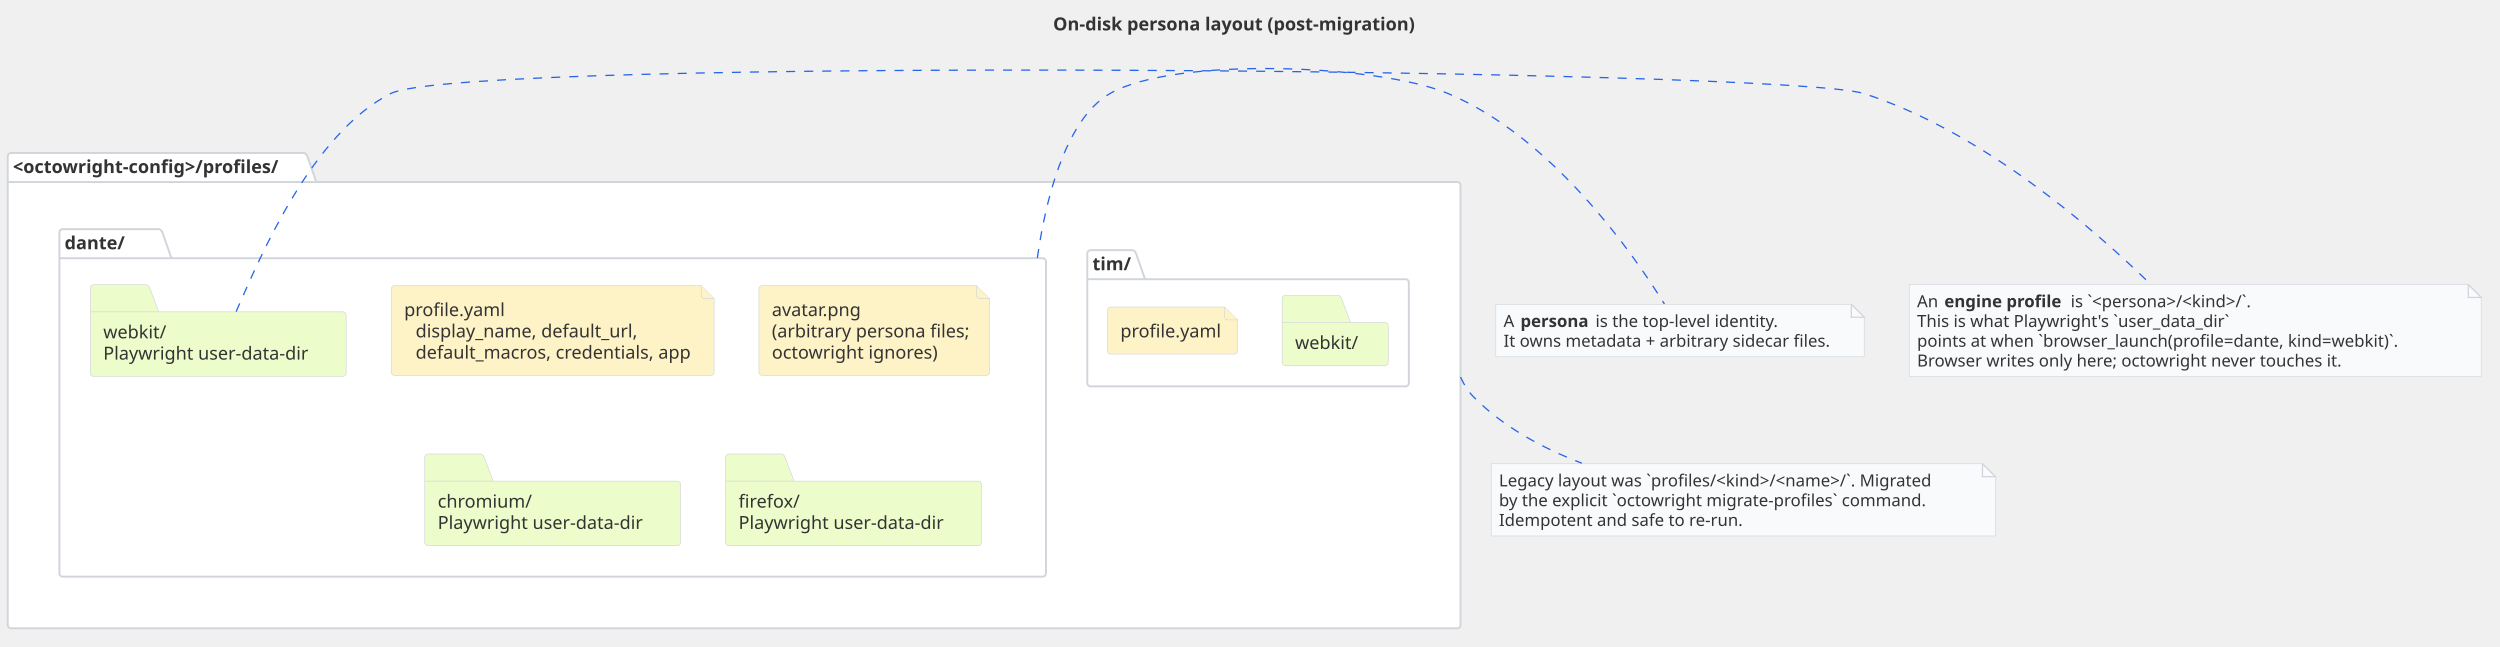
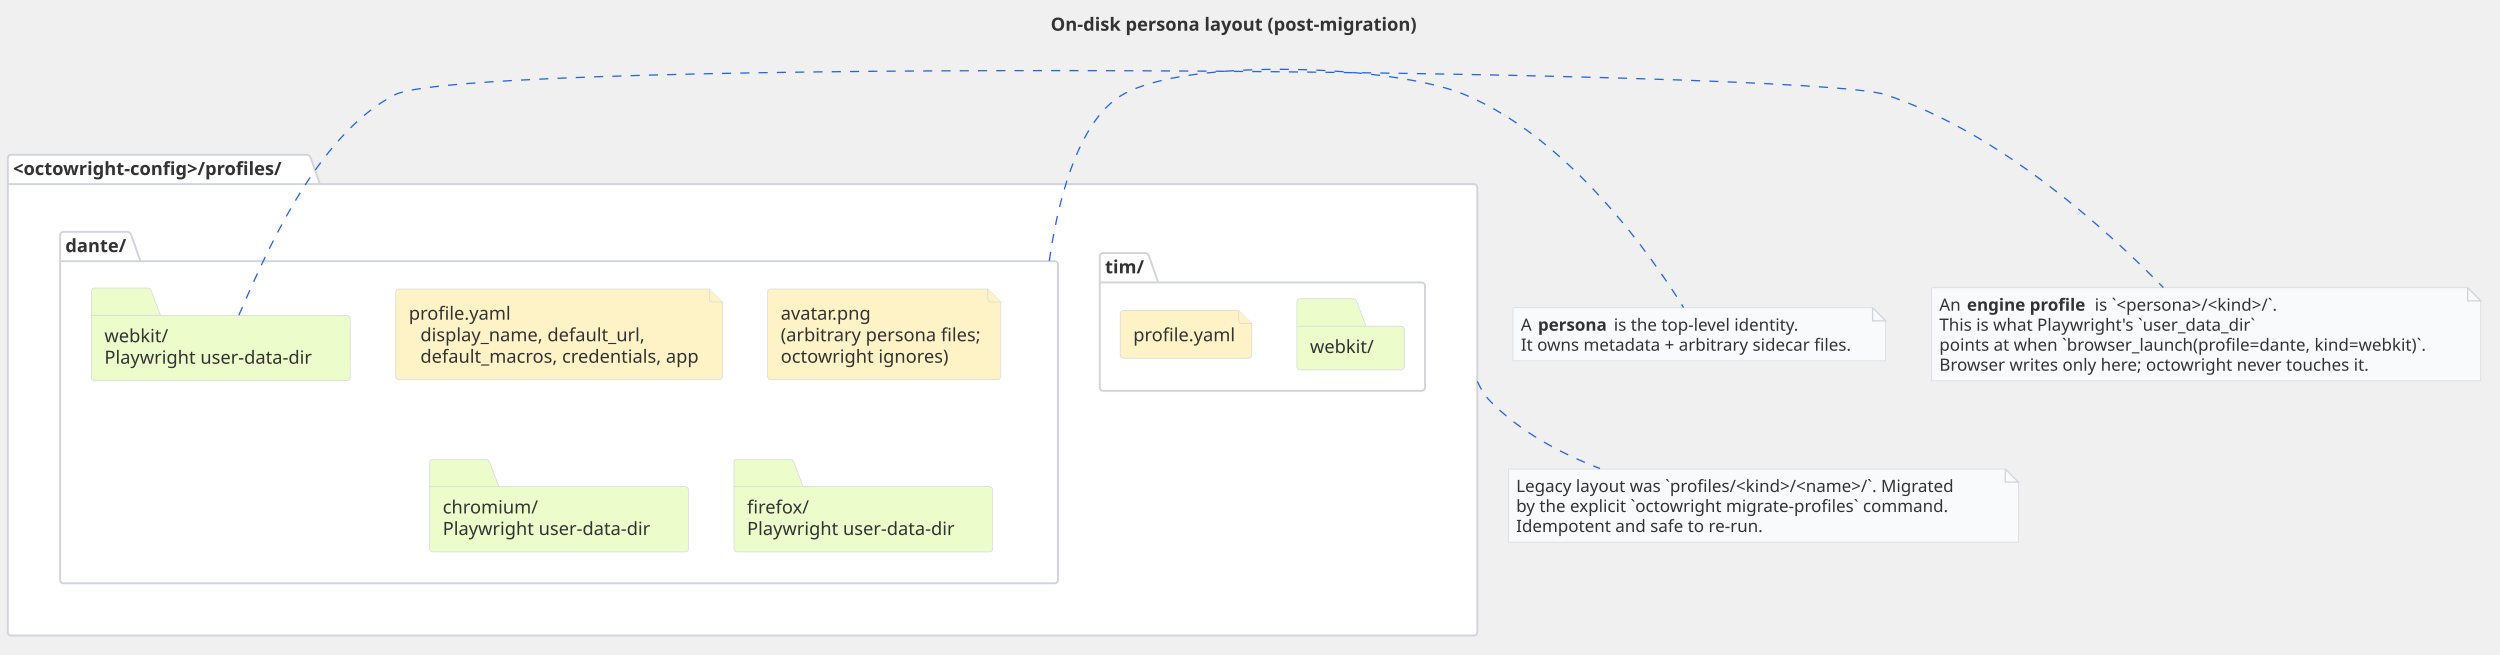
- <svg xmlns="http://www.w3.org/2000/svg" contentStyleType="text/css" data-diagram-type="DESCRIPTION" height="501px" preserveAspectRatio="none" style="width:1936px;height:501px;background:#FFFFFF;" version="1.1" viewBox="0 0 1936 501" width="1936px" zoomAndPan="magnify">
+ <svg xmlns="http://www.w3.org/2000/svg" contentStyleType="text/css" data-diagram-type="DESCRIPTION" height="501px" preserveAspectRatio="none" style="width:1914px;height:501px;background:#FFFFFF;" version="1.1" viewBox="0 0 1914 501" width="1914px" zoomAndPan="magnify">
  <defs />
  <g>
    <g class="title" data-source-line="5">
-       <text fill="#333333" font-family="sans-serif" font-size="14" font-weight="700" lengthAdjust="spacing" textLength="298.437" x="815.501" y="23.535">On-disk persona layout (post-migration)</text>
+       <text fill="#333333" font-family="sans-serif" font-size="14" font-weight="700" lengthAdjust="spacing" textLength="298.437" x="804.411" y="23.535">On-disk persona layout (post-migration)</text>
    </g>
-     <g class="cluster" data-qualified-name="ROOT" data-source-line="19" id="ent0002">
+     <g class="cluster" data-qualified-name="ROOT" data-source-line="19" id="ent0001">
      <path d="M8.5,118.478 L235.441,118.478 A3.75,3.75 0 0 1 237.941,120.978 L244.941,140.967 L1128.5,140.967 A2.5,2.5 0 0 1 1131,143.467 L1131,484.068 A2.5,2.5 0 0 1 1128.5,486.568 L8.5,486.568 A2.5,2.5 0 0 1 6,484.068 L6,120.978 A2.5,2.5 0 0 1 8.5,118.478" fill="#FFFFFF" style="stroke:#D1D5DB;stroke-width:1.5;" />
      <line style="stroke:#D1D5DB;stroke-width:1.5;" x1="6" x2="244.941" y1="140.967" y2="140.967" />
      <text fill="#333333" font-family="sans-serif" font-size="14" font-weight="700" lengthAdjust="spacing" textLength="225.941" x="10" y="134.013">&lt;octowright-config&gt;/profiles/</text>
    </g>
-     <g class="cluster" data-qualified-name="ROOT.DANTE" data-source-line="20" id="ent0003">
-       <path d="M48.5,177.478 L123.267,177.478 A3.75,3.75 0 0 1 125.767,179.978 L132.767,199.967 L807.5,199.967 A2.5,2.5 0 0 1 810,202.467 L810,444.068 A2.5,2.5 0 0 1 807.5,446.568 L48.5,446.568 A2.5,2.5 0 0 1 46,444.068 L46,179.978 A2.5,2.5 0 0 1 48.5,177.478" fill="#FFFFFF" style="stroke:#D1D5DB;stroke-width:1.5;" />
-       <line style="stroke:#D1D5DB;stroke-width:1.5;" x1="46" x2="132.767" y1="199.967" y2="199.967" />
-       <text fill="#333333" font-family="sans-serif" font-size="14" font-weight="700" lengthAdjust="spacing" textLength="73.767" x="50" y="193.013">dante/</text>
+     <g class="cluster" data-qualified-name="ROOT.DANTE" data-source-line="20" id="ent0002">
+       <path d="M48.5,177.478 L97.994,177.478 A3.75,3.75 0 0 1 100.494,179.978 L107.494,199.967 L807.5,199.967 A2.5,2.5 0 0 1 810,202.467 L810,444.068 A2.5,2.5 0 0 1 807.5,446.568 L48.5,446.568 A2.5,2.5 0 0 1 46,444.068 L46,179.978 A2.5,2.5 0 0 1 48.5,177.478" fill="#FFFFFF" style="stroke:#D1D5DB;stroke-width:1.5;" />
+       <line style="stroke:#D1D5DB;stroke-width:1.5;" x1="46" x2="107.494" y1="199.967" y2="199.967" />
+       <text fill="#333333" font-family="sans-serif" font-size="14" font-weight="700" lengthAdjust="spacing" textLength="48.494" x="50" y="193.013">dante/</text>
    </g>
-     <g class="cluster" data-qualified-name="ROOT.TIM" data-source-line="28" id="ent0009">
+     <g class="cluster" data-qualified-name="ROOT.TIM" data-source-line="28" id="ent0008">
      <path d="M844.5,193.728 L877.219,193.728 A3.75,3.75 0 0 1 879.719,196.228 L886.719,216.217 L1088.5,216.217 A2.5,2.5 0 0 1 1091,218.717 L1091,296.718 A2.5,2.5 0 0 1 1088.5,299.218 L844.5,299.218 A2.5,2.5 0 0 1 842,296.718 L842,196.228 A2.5,2.5 0 0 1 844.5,193.728" fill="#FFFFFF" style="stroke:#D1D5DB;stroke-width:1.5;" />
      <line style="stroke:#D1D5DB;stroke-width:1.5;" x1="842" x2="886.719" y1="216.217" y2="216.217" />
      <text fill="#333333" font-family="sans-serif" font-size="14" font-weight="700" lengthAdjust="spacing" textLength="31.719" x="846" y="209.263">tim/</text>
    </g>
-     <g class="entity" data-qualified-name="ROOT.DANTE.DY" data-source-line="21" id="ent0004">
+     <g class="entity" data-qualified-name="ROOT.DANTE.DY" data-source-line="21" id="ent0003">
      <path d="M302.99,223.738 L302.99,288.203 A2.5,2.5 0 0 0 305.49,290.703 L550.519,290.703 A2.5,2.5 0 0 0 553.019,288.203 L553.019,231.238 L543.019,221.238 L305.49,221.238 A2.5,2.5 0 0 0 302.99,223.738" fill="#FEF3C7" style="stroke:#D1D5DB;stroke-width:0.5;" />
      <path d="M543.019,221.238 L543.019,228.738 A2.5,2.5 0 0 0 545.519,231.238 L553.019,231.238" fill="#FEF3C7" style="stroke:#D1D5DB;stroke-width:0.5;" />
      <text fill="#333333" font-family="sans-serif" font-size="14" lengthAdjust="spacing" textLength="80.773" x="312.99" y="244.773">profile.yaml</text>
      <text fill="#333333" font-family="sans-serif" font-size="14" lengthAdjust="spacing" textLength="178.404" x="321.849" y="261.262">display_name, default_url,</text>
      <text fill="#333333" font-family="sans-serif" font-size="14" lengthAdjust="spacing" textLength="221.17" x="321.849" y="277.75">default_macros, credentials, app</text>
    </g>
-     <g class="entity" data-qualified-name="ROOT.DANTE.DA" data-source-line="22" id="ent0005">
+     <g class="entity" data-qualified-name="ROOT.DANTE.DA" data-source-line="22" id="ent0004">
      <path d="M587.71,223.738 L587.71,288.203 A2.5,2.5 0 0 0 590.21,290.703 L763.783,290.703 A2.5,2.5 0 0 0 766.283,288.203 L766.283,231.238 L756.283,221.238 L590.21,221.238 A2.5,2.5 0 0 0 587.71,223.738" fill="#FEF3C7" style="stroke:#D1D5DB;stroke-width:0.5;" />
      <path d="M756.283,221.238 L756.283,228.738 A2.5,2.5 0 0 0 758.783,231.238 L766.283,231.238" fill="#FEF3C7" style="stroke:#D1D5DB;stroke-width:0.5;" />
      <text fill="#333333" font-family="sans-serif" font-size="14" lengthAdjust="spacing" textLength="72.064" x="597.71" y="244.773">avatar.png</text>
      <text fill="#333333" font-family="sans-serif" font-size="14" lengthAdjust="spacing" textLength="158.573" x="597.71" y="261.262">(arbitrary persona files;</text>
      <text fill="#333333" font-family="sans-serif" font-size="14" lengthAdjust="spacing" textLength="132.535" x="597.71" y="277.75">octowright ignores)</text>
    </g>
-     <g class="entity" data-qualified-name="ROOT.DANTE.DW" data-source-line="23" id="ent0006">
+     <g class="entity" data-qualified-name="ROOT.DANTE.DW" data-source-line="23" id="ent0005">
      <path d="M72.44,220.478 L113.44,220.478 A3.75,3.75 0 0 1 115.94,222.978 L122.94,241.478 L265.57,241.478 A2.5,2.5 0 0 1 268.07,243.978 L268.07,288.955 A2.5,2.5 0 0 1 265.57,291.455 L72.44,291.455 A2.5,2.5 0 0 1 69.94,288.955 L69.94,222.978 A2.5,2.5 0 0 1 72.44,220.478" fill="#ECFCCB" style="stroke:#D1D5DB;stroke-width:0.5;" />
      <line style="stroke:#D1D5DB;stroke-width:0.5;" x1="69.94" x2="122.94" y1="241.478" y2="241.478" />
      <text fill="#333333" font-family="sans-serif" font-size="14" lengthAdjust="spacing" textLength="52.206" x="79.94" y="262.013">webkit/</text>
      <text fill="#333333" font-family="sans-serif" font-size="14" lengthAdjust="spacing" textLength="168.13" x="79.94" y="278.502">Playwright user-data-dir</text>
    </g>
-     <g class="entity" data-qualified-name="ROOT.DANTE.DC" data-source-line="24" id="ent0007">
+     <g class="entity" data-qualified-name="ROOT.DANTE.DC" data-source-line="24" id="ent0006">
      <path d="M331.44,351.588 L372.44,351.588 A3.75,3.75 0 0 1 374.94,354.088 L381.94,372.588 L524.57,372.588 A2.5,2.5 0 0 1 527.07,375.088 L527.07,420.065 A2.5,2.5 0 0 1 524.57,422.565 L331.44,422.565 A2.5,2.5 0 0 1 328.94,420.065 L328.94,354.088 A2.5,2.5 0 0 1 331.44,351.588" fill="#ECFCCB" style="stroke:#D1D5DB;stroke-width:0.5;" />
      <line style="stroke:#D1D5DB;stroke-width:0.5;" x1="328.94" x2="381.94" y1="372.588" y2="372.588" />
      <text fill="#333333" font-family="sans-serif" font-size="14" lengthAdjust="spacing" textLength="76.405" x="338.94" y="393.123">chromium/</text>
      <text fill="#333333" font-family="sans-serif" font-size="14" lengthAdjust="spacing" textLength="168.13" x="338.94" y="409.612">Playwright user-data-dir</text>
    </g>
-     <g class="entity" data-qualified-name="ROOT.DANTE.DF" data-source-line="25" id="ent0008">
+     <g class="entity" data-qualified-name="ROOT.DANTE.DF" data-source-line="25" id="ent0007">
      <path d="M564.44,351.588 L605.44,351.588 A3.75,3.75 0 0 1 607.94,354.088 L614.94,372.588 L757.57,372.588 A2.5,2.5 0 0 1 760.07,375.088 L760.07,420.065 A2.5,2.5 0 0 1 757.57,422.565 L564.44,422.565 A2.5,2.5 0 0 1 561.94,420.065 L561.94,354.088 A2.5,2.5 0 0 1 564.44,351.588" fill="#ECFCCB" style="stroke:#D1D5DB;stroke-width:0.5;" />
      <line style="stroke:#D1D5DB;stroke-width:0.5;" x1="561.94" x2="614.94" y1="372.588" y2="372.588" />
      <text fill="#333333" font-family="sans-serif" font-size="14" lengthAdjust="spacing" textLength="52.398" x="571.94" y="393.123">firefox/</text>
      <text fill="#333333" font-family="sans-serif" font-size="14" lengthAdjust="spacing" textLength="168.13" x="571.94" y="409.612">Playwright user-data-dir</text>
    </g>
-     <g class="entity" data-qualified-name="ROOT.TIM.TY" data-source-line="29" id="ent0010">
+     <g class="entity" data-qualified-name="ROOT.TIM.TY" data-source-line="29" id="ent0009">
      <path d="M857.61,240.228 L857.61,271.717 A2.5,2.5 0 0 0 860.11,274.217 L955.883,274.217 A2.5,2.5 0 0 0 958.383,271.717 L958.383,247.728 L948.383,237.728 L860.11,237.728 A2.5,2.5 0 0 0 857.61,240.228" fill="#FEF3C7" style="stroke:#D1D5DB;stroke-width:0.5;" />
      <path d="M948.383,237.728 L948.383,245.228 A2.5,2.5 0 0 0 950.883,247.728 L958.383,247.728" fill="#FEF3C7" style="stroke:#D1D5DB;stroke-width:0.5;" />
      <text fill="#333333" font-family="sans-serif" font-size="14" lengthAdjust="spacing" textLength="80.773" x="867.61" y="261.263">profile.yaml</text>
    </g>
-     <g class="entity" data-qualified-name="ROOT.TIM.TW" data-source-line="30" id="ent0011">
+     <g class="entity" data-qualified-name="ROOT.TIM.TW" data-source-line="30" id="ent0010">
      <path d="M995.4,228.728 L1036.4,228.728 A3.75,3.75 0 0 1 1038.9,231.228 L1045.9,249.728 L1072.606,249.728 A2.5,2.5 0 0 1 1075.106,252.228 L1075.106,280.717 A2.5,2.5 0 0 1 1072.606,283.217 L995.4,283.217 A2.5,2.5 0 0 1 992.9,280.717 L992.9,231.228 A2.5,2.5 0 0 1 995.4,228.728" fill="#ECFCCB" style="stroke:#D1D5DB;stroke-width:0.5;" />
      <line style="stroke:#D1D5DB;stroke-width:0.5;" x1="992.9" x2="1045.9" y1="249.728" y2="249.728" />
      <text fill="#333333" font-family="sans-serif" font-size="14" lengthAdjust="spacing" textLength="52.206" x="1002.9" y="270.263">webkit/</text>
    </g>
-     <g class="entity" data-qualified-name="GMN12" data-source-line="35" id="ent0013">
+     <g class="entity" data-qualified-name="GMN11" data-source-line="35" id="ent0012">
      <path d="M1158.35,235.658 L1158.35,276.279 L1443.647,276.279 L1443.647,245.658 L1433.647,235.658 L1158.35,235.658" fill="#F9FAFB" style="stroke:#D1D5DB;stroke-width:0.5;" />
      <path d="M1433.647,235.658 L1433.647,245.658 L1443.647,245.658 L1433.647,235.658" fill="#F9FAFB" style="stroke:#D1D5DB;stroke-width:1;" />
      <text fill="#333333" font-family="sans-serif" font-size="13" lengthAdjust="spacing" textLength="8.969" x="1164.35" y="253.227">A</text>
      <text fill="#333333" font-family="sans-serif" font-size="13" font-weight="700" lengthAdjust="spacing" textLength="53.974" x="1177.432" y="253.227">persona</text>
      <text fill="#333333" font-family="sans-serif" font-size="13" lengthAdjust="spacing" textLength="151.817" x="1235.52" y="253.227">is the top-level identity.</text>
      <text fill="#333333" font-family="sans-serif" font-size="13" lengthAdjust="spacing" textLength="264.297" x="1164.35" y="268.537">It owns metadata + arbitrary sidecar files.</text>
    </g>
-     <g class="entity" data-qualified-name="GMN15" data-source-line="40" id="ent0016">
-       <path d="M1478.56,220.348 L1478.56,291.591 L1921.438,291.591 L1921.438,230.348 L1911.438,220.348 L1478.56,220.348" fill="#F9FAFB" style="stroke:#D1D5DB;stroke-width:0.5;" />
-       <path d="M1911.438,220.348 L1911.438,230.348 L1921.438,230.348 L1911.438,220.348" fill="#F9FAFB" style="stroke:#D1D5DB;stroke-width:1;" />
-       <text fill="#333333" font-family="sans-serif" font-size="13" lengthAdjust="spacing" textLength="17.037" x="1484.56" y="237.917">An</text>
-       <text fill="#333333" font-family="sans-serif" font-size="13" font-weight="700" lengthAdjust="spacing" textLength="93.685" x="1505.71" y="237.917">engine profile</text>
-       <text fill="#333333" font-family="sans-serif" font-size="13" lengthAdjust="spacing" textLength="167.762" x="1603.509" y="237.917">is `&lt;persona&gt;/&lt;kind&gt;/`.</text>
-       <text fill="#333333" font-family="sans-serif" font-size="13" lengthAdjust="spacing" textLength="259.175" x="1484.56" y="253.227">This is what Playwright's `user_data_dir`</text>
-       <text fill="#333333" font-family="sans-serif" font-size="13" lengthAdjust="spacing" textLength="421.878" x="1484.56" y="268.538">points at when `browser_launch(profile=dante, kind=webkit)`.</text>
-       <text fill="#333333" font-family="sans-serif" font-size="13" lengthAdjust="spacing" textLength="339.663" x="1484.56" y="283.848">Browser writes only here; octowright never touches it.</text>
+     <g class="entity" data-qualified-name="GMN14" data-source-line="40" id="ent0015">
+       <path d="M1478.75,220.348 L1478.75,291.591 L1899.259,291.591 L1899.259,230.348 L1889.259,220.348 L1478.75,220.348" fill="#F9FAFB" style="stroke:#D1D5DB;stroke-width:0.5;" />
+       <path d="M1889.259,220.348 L1889.259,230.348 L1899.259,230.348 L1889.259,220.348" fill="#F9FAFB" style="stroke:#D1D5DB;stroke-width:1;" />
+       <text fill="#333333" font-family="sans-serif" font-size="13" lengthAdjust="spacing" textLength="17.037" x="1484.75" y="237.917">An</text>
+       <text fill="#333333" font-family="sans-serif" font-size="13" font-weight="700" lengthAdjust="spacing" textLength="93.685" x="1505.9" y="237.917">engine profile</text>
+       <text fill="#333333" font-family="sans-serif" font-size="13" lengthAdjust="spacing" textLength="167.762" x="1603.699" y="237.917">is `&lt;persona&gt;/&lt;kind&gt;/`.</text>
+       <text fill="#333333" font-family="sans-serif" font-size="13" lengthAdjust="spacing" textLength="259.175" x="1484.75" y="253.227">This is what Playwright's `user_data_dir`</text>
+       <text fill="#333333" font-family="sans-serif" font-size="13" lengthAdjust="spacing" textLength="399.509" x="1484.75" y="268.538">points at when `browser_launch(profile=dante, kind=webkit)`.</text>
+       <text fill="#333333" font-family="sans-serif" font-size="13" lengthAdjust="spacing" textLength="339.663" x="1484.75" y="283.848">Browser writes only here; octowright never touches it.</text>
    </g>
-     <g class="entity" data-qualified-name="GMN18" data-source-line="47" id="ent0019">
+     <g class="entity" data-qualified-name="GMN17" data-source-line="47" id="ent0018">
      <path d="M1154.78,359.118 L1154.78,415.05 L1545.214,415.05 L1545.214,369.118 L1535.214,359.118 L1154.78,359.118" fill="#F9FAFB" style="stroke:#D1D5DB;stroke-width:0.5;" />
      <path d="M1535.214,359.118 L1535.214,369.118 L1545.214,369.118 L1535.214,359.118" fill="#F9FAFB" style="stroke:#D1D5DB;stroke-width:1;" />
      <text fill="#333333" font-family="sans-serif" font-size="13" lengthAdjust="spacing" textLength="369.434" x="1160.78" y="376.687">Legacy layout was `profiles/&lt;kind&gt;/&lt;name&gt;/`. Migrated</text>
      <text fill="#333333" font-family="sans-serif" font-size="13" lengthAdjust="spacing" textLength="355.735" x="1160.78" y="391.997">by the explicit `octowright migrate-profiles` command.</text>
      <text fill="#333333" font-family="sans-serif" font-size="13" lengthAdjust="spacing" textLength="196.72" x="1160.78" y="407.308">Idempotent and safe to re-run.</text>
    </g>
-     <g class="link" data-entity-1="ent0003" data-entity-2="ent0013" data-link-type="association" data-source-line="35" id="lnk14">
-       <path d="M803.338,199.787 C808.865,160.208 823.605,93.098 859.5,72.478 C909.99,43.488 1067.83,49.908 1121.5,72.478 C1201.6,106.178 1263.82,194.998 1288.93,235.418" fill="none" id="DANTE-GMN12" style="stroke:#2563EB;stroke-width:1;stroke-dasharray:7,7;" />
+     <g class="link" data-entity-1="ent0002" data-entity-2="ent0012" data-link-type="association" data-source-line="35" id="lnk13">
+       <path d="M803.338,199.787 C808.865,160.208 823.605,93.098 859.5,72.478 C909.99,43.488 1067.83,49.908 1121.5,72.478 C1201.6,106.178 1263.82,194.998 1288.93,235.418" fill="none" id="DANTE-GMN11" style="stroke:#2563EB;stroke-width:1;stroke-dasharray:7,7;" />
    </g>
-     <g class="link" data-entity-1="ent0006" data-entity-2="ent0016" data-link-type="association" data-source-line="40" id="lnk17">
-       <path d="M182.85,241.368 C202.15,197.328 241.76,103.398 302.5,72.478 C358.99,43.718 1383.14,53.118 1443.5,72.478 C1533.95,101.508 1619.62,175.468 1665.44,220.128" fill="none" id="DW-GMN15" style="stroke:#2563EB;stroke-width:1;stroke-dasharray:7,7;" />
+     <g class="link" data-entity-1="ent0005" data-entity-2="ent0015" data-link-type="association" data-source-line="40" id="lnk16">
+       <path d="M182.85,241.368 C202.15,197.328 241.76,103.398 302.5,72.478 C358.99,43.718 1383.35,52.488 1443.5,72.478 C1531.11,101.608 1612.73,175.528 1656.24,220.158" fill="none" id="DW-GMN14" style="stroke:#2563EB;stroke-width:1;stroke-dasharray:7,7;" />
    </g>
-     <g class="link" data-entity-1="ent0002" data-entity-2="ent0019" data-link-type="association" data-source-line="47" id="lnk20">
-       <path d="M1131.067,291.996 C1131.104,292.079 1131.142,292.162 1131.179,292.246 C1131.254,292.412 1131.329,292.579 1131.405,292.745 C1133.84,298.061 1136.973,303.121 1141,307.218 C1163.91,330.508 1194.38,347.018 1224.94,358.678" fill="none" id="ROOT-GMN18" style="stroke:#2563EB;stroke-width:1;stroke-dasharray:7,7;" />
+     <g class="link" data-entity-1="ent0001" data-entity-2="ent0018" data-link-type="association" data-source-line="47" id="lnk19">
+       <path d="M1131.067,291.996 C1131.104,292.079 1131.142,292.162 1131.179,292.246 C1131.254,292.412 1131.329,292.579 1131.405,292.745 C1133.84,298.061 1136.973,303.121 1141,307.218 C1163.91,330.508 1194.38,347.018 1224.94,358.678" fill="none" id="ROOT-GMN17" style="stroke:#2563EB;stroke-width:1;stroke-dasharray:7,7;" />
    </g>
  </g>
</svg>
